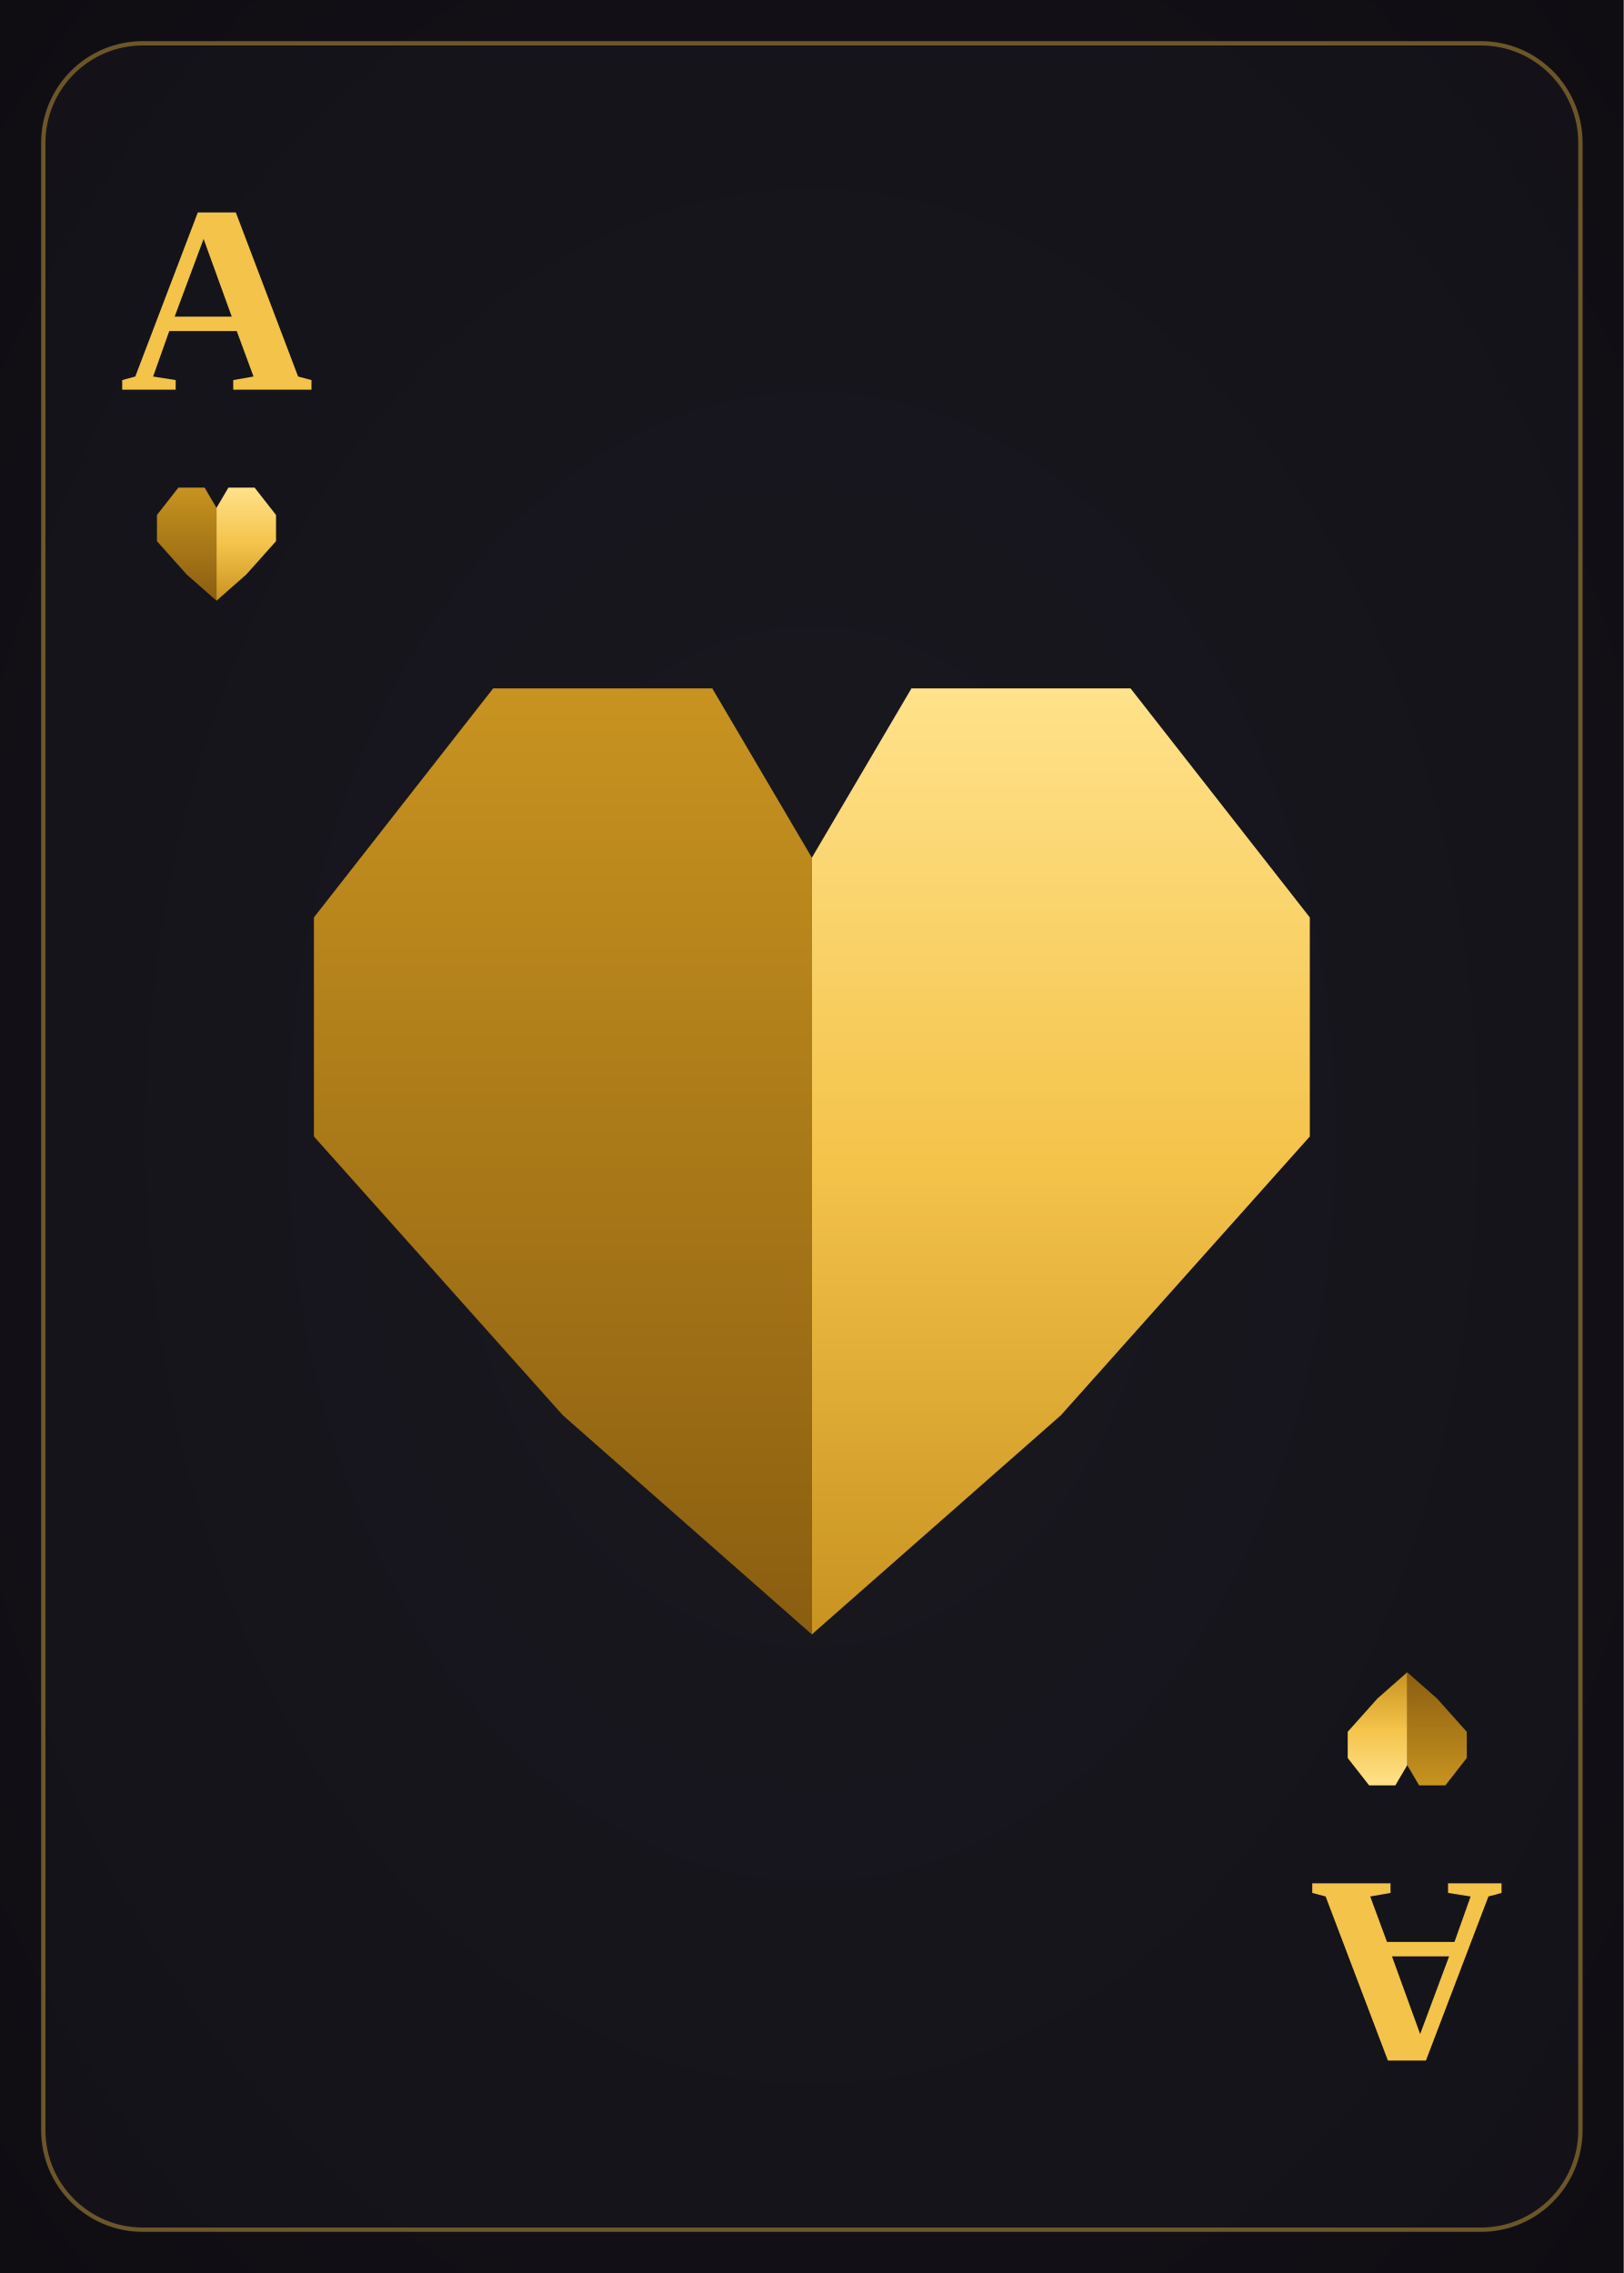
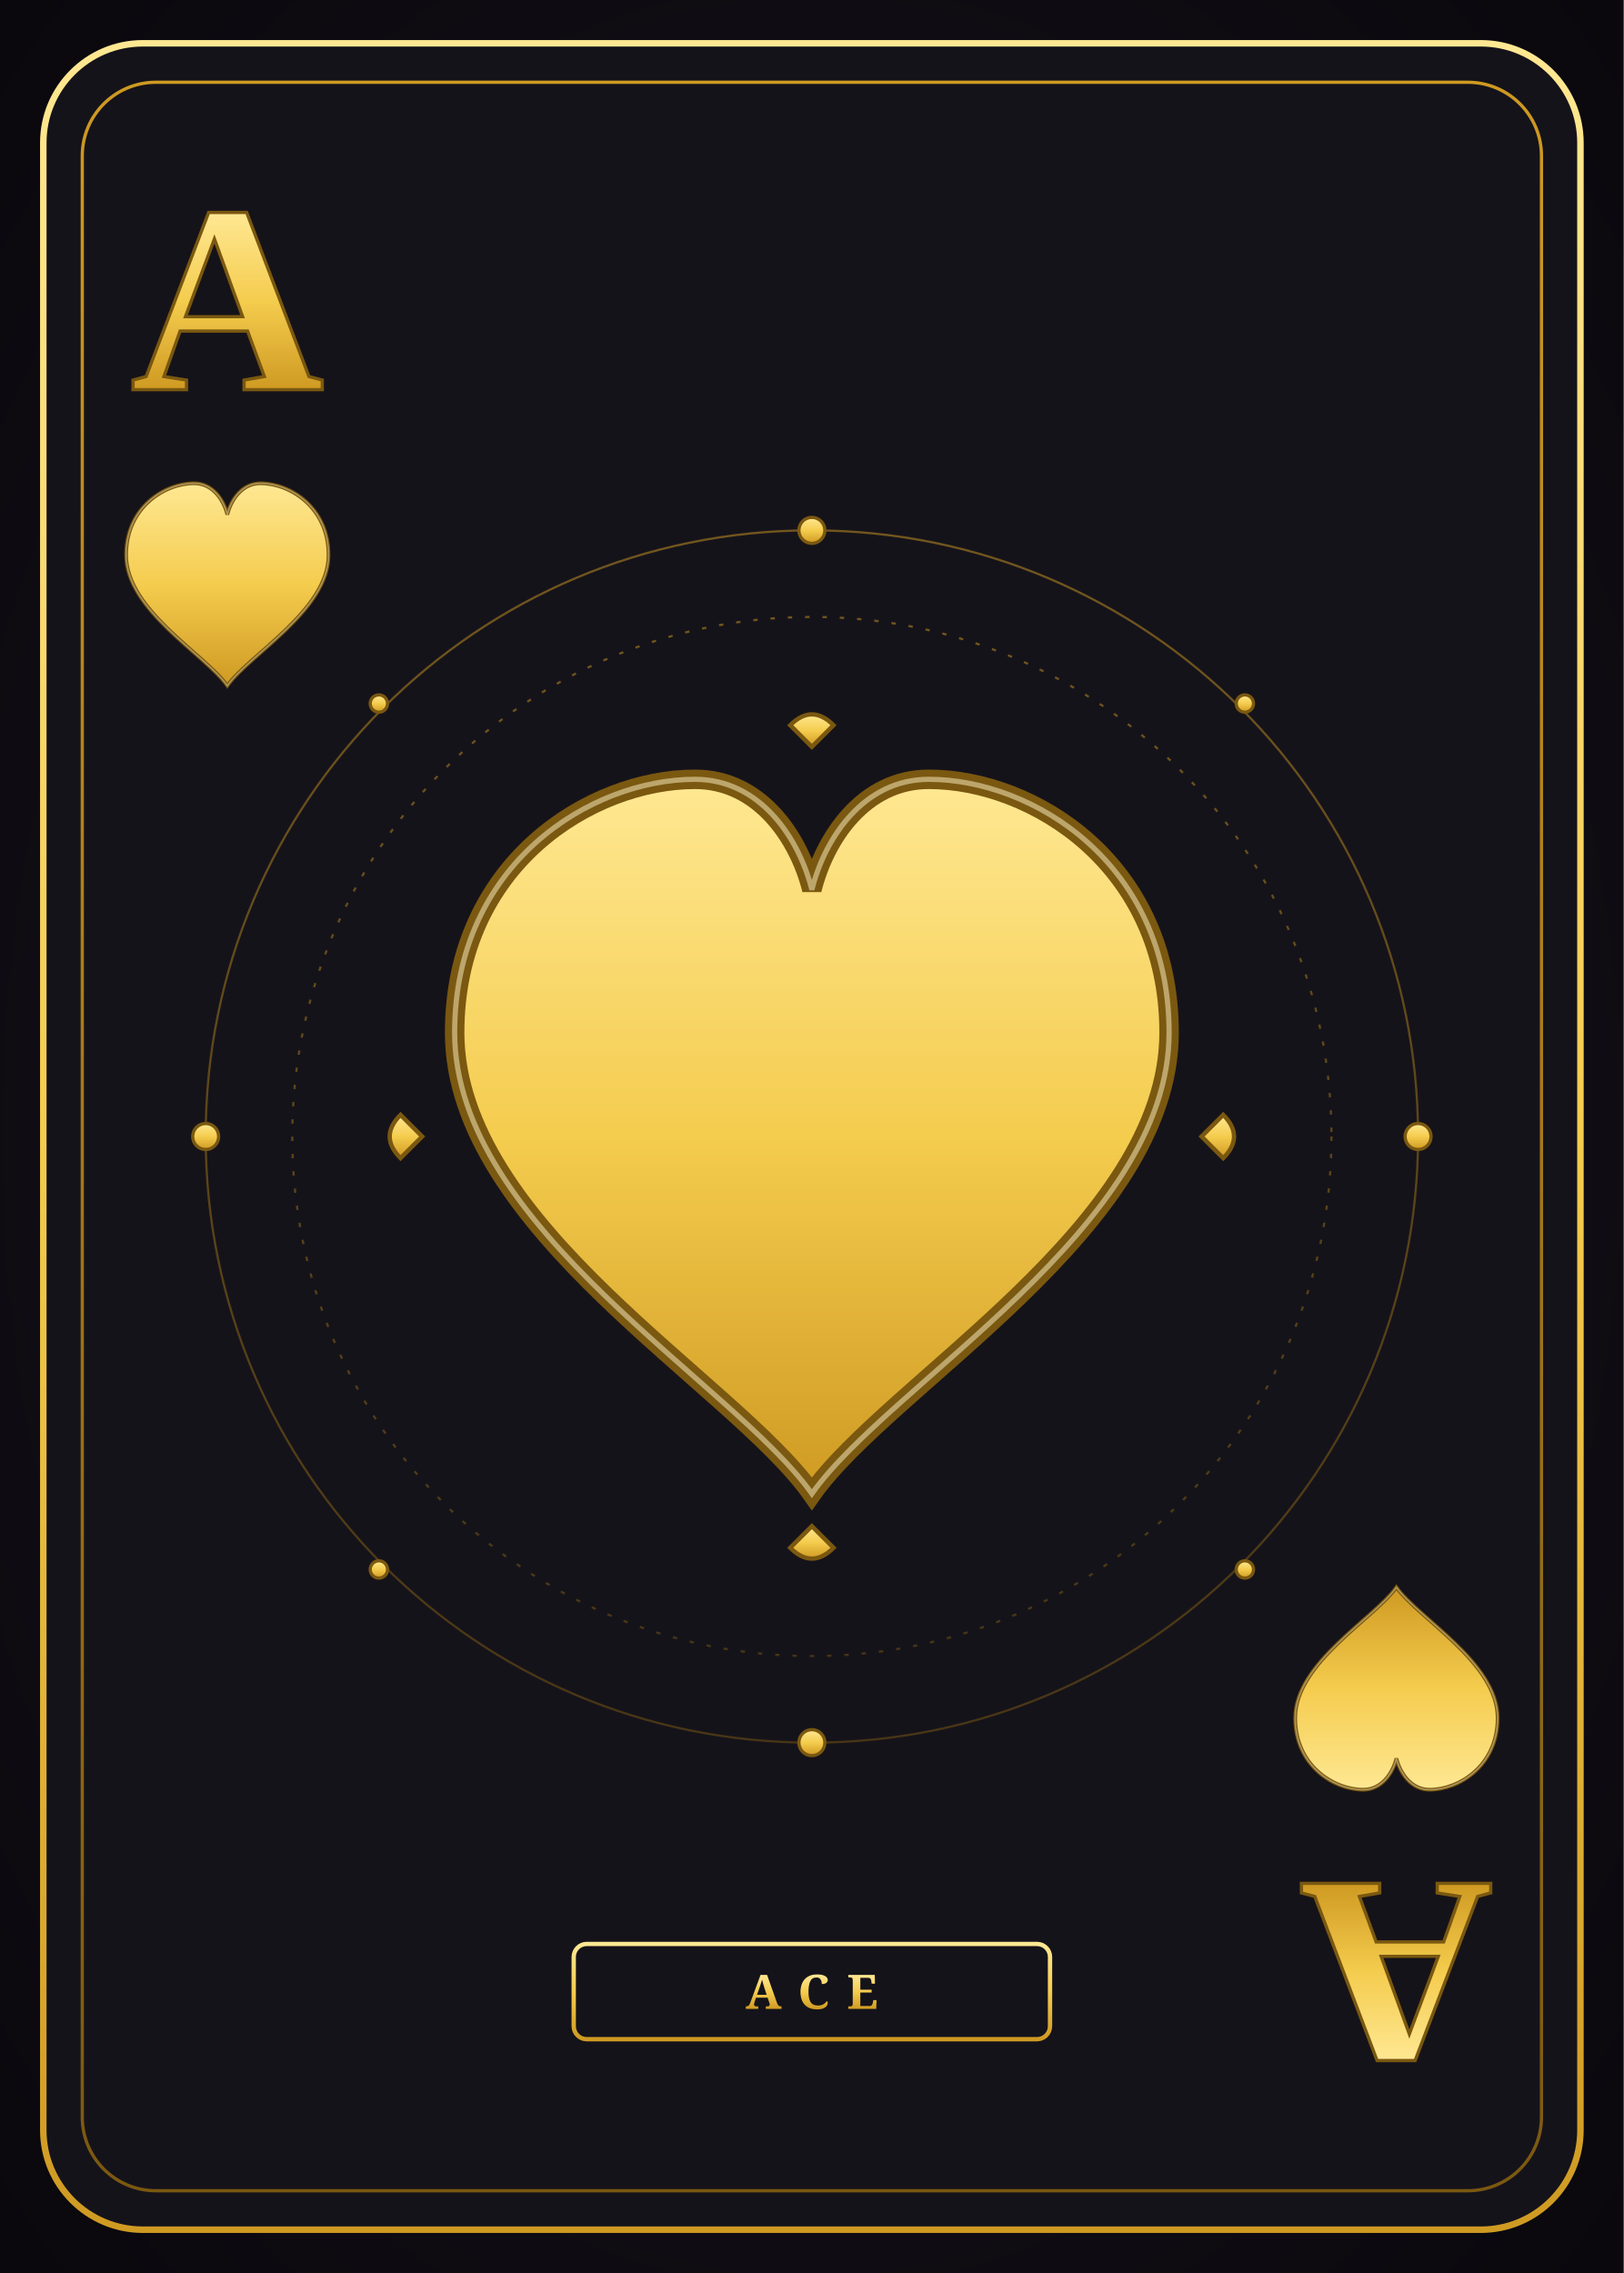
<svg xmlns="http://www.w3.org/2000/svg" viewBox="0 0 750 1050" width="750" height="1050">
  <defs>
    <linearGradient id="goldGrad" x1="0" y1="0" x2="0" y2="1">
-       <stop offset="0%" stop-color="#ffe28a" />
-       <stop offset="50%" stop-color="#f4c34a" />
-       <stop offset="100%" stop-color="#c89320" />
-     </linearGradient>
-     <linearGradient id="goldGradFlip" x1="0" y1="1" x2="0" y2="0">
-       <stop offset="0%" stop-color="#ffe28a" />
-       <stop offset="50%" stop-color="#f4c34a" />
-       <stop offset="100%" stop-color="#c89320" />
+       <stop offset="0%" stop-color="#ffe893" />
+       <stop offset="50%" stop-color="#f4cc4e" />
+       <stop offset="100%" stop-color="#cf9a22" />
    </linearGradient>
    <linearGradient id="goldDark" x1="0" y1="0" x2="0" y2="1">
-       <stop offset="0%" stop-color="#c89320" />
-       <stop offset="100%" stop-color="#8a5e10" />
+       <stop offset="0%" stop-color="#cf9a22" />
+       <stop offset="100%" stop-color="#7a5810" />
    </linearGradient>
    <radialGradient id="bgVignette" cx="50%" cy="50%" r="70%">
      <stop offset="0%" stop-color="#1a1820" />
-       <stop offset="100%" stop-color="#0f0d12" />
+       <stop offset="100%" stop-color="#0a080d" />
    </radialGradient>
  </defs>
  <rect width="750" height="1050" fill="url(#bgVignette)" />
-   <rect x="20" y="20" width="710" height="1010" rx="46" ry="46" fill="#1a1820" stroke="#f4c34a" stroke-width="2" opacity="0.4" />
-   <g font-family="Georgia, 'Times New Roman', serif" font-weight="700" fill="#f4c34a">
-     <text x="100" y="180" font-size="124" text-anchor="middle">A</text>
-     <g transform="translate(100 250)">
-       <g transform="rotate(0) scale(0.55)">
-         <path d="M 0 50 L -25 28 L -50 0 L -50 -22 L -32 -45 L -10 -45 L 0 -28 L 0 50 Z" fill="url(#goldDark)" />
-         <path d="M 0 50 L 25 28 L 50 0 L 50 -22 L 32 -45 L 10 -45 L 0 -28 L 0 50 Z" fill="url(#goldGrad)" />
-       </g>
+   <rect x="20" y="20" width="710" height="1010" rx="46" ry="46" fill="#15131a" stroke="url(#goldGrad)" stroke-width="3" />
+   <rect x="38" y="38" width="674" height="974" rx="34" ry="34" fill="none" stroke="url(#goldDark)" stroke-width="1.5" />
+   <g font-family="Georgia, 'Times New Roman', serif" font-weight="700" fill="url(#goldGrad)">
+     <text x="105" y="180" font-size="124" text-anchor="middle" stroke="#7a5810" stroke-width="1.5">A</text>
+     <g transform="translate(105 270) rotate(0) scale(0.85)">
+       <path d="M 0 55 C -12 38 -55 14 -55 -16 C -55 -42 -34 -55 -18 -55 C -8 -55 -2 -46 0 -38 C 2 -46 8 -55 18 -55 C 34 -55 55 -42 55 -16 C 55 14 12 38 0 55 Z" fill="url(#goldGrad)" stroke="#7a5810" stroke-width="2" />
+       <path d="M 0 55 C -12 38 -55 14 -55 -16 C -55 -42 -34 -55 -18 -55 C -8 -55 -2 -46 0 -38 C 2 -46 8 -55 18 -55 C 34 -55 55 -42 55 -16 C 55 14 12 38 0 55 Z" fill="none" stroke="#fff4c8" stroke-width="0.8" opacity="0.4" />
    </g>
  </g>
  <g transform="rotate(180 375 525)">
-     <g font-family="Georgia, 'Times New Roman', serif" font-weight="700" fill="#f4c34a">
-       <text x="100" y="180" font-size="124" text-anchor="middle">A</text>
-       <g transform="translate(100 250)">
-         <g transform="rotate(0) scale(0.55)">
-           <path d="M 0 50 L -25 28 L -50 0 L -50 -22 L -32 -45 L -10 -45 L 0 -28 L 0 50 Z" fill="url(#goldDark)" />
-           <path d="M 0 50 L 25 28 L 50 0 L 50 -22 L 32 -45 L 10 -45 L 0 -28 L 0 50 Z" fill="url(#goldGrad)" />
-         </g>
+     <g font-family="Georgia, 'Times New Roman', serif" font-weight="700" fill="url(#goldGrad)">
+       <text x="105" y="180" font-size="124" text-anchor="middle" stroke="#7a5810" stroke-width="1.5">A</text>
+       <g transform="translate(105 270) rotate(0) scale(0.85)">
+         <path d="M 0 55 C -12 38 -55 14 -55 -16 C -55 -42 -34 -55 -18 -55 C -8 -55 -2 -46 0 -38 C 2 -46 8 -55 18 -55 C 34 -55 55 -42 55 -16 C 55 14 12 38 0 55 Z" fill="url(#goldGrad)" stroke="#7a5810" stroke-width="2" />
+         <path d="M 0 55 C -12 38 -55 14 -55 -16 C -55 -42 -34 -55 -18 -55 C -8 -55 -2 -46 0 -38 C 2 -46 8 -55 18 -55 C 34 -55 55 -42 55 -16 C 55 14 12 38 0 55 Z" fill="none" stroke="#fff4c8" stroke-width="0.8" opacity="0.4" />
      </g>
    </g>
  </g>
  <g transform="translate(375 525)">
-     <g transform="rotate(0) scale(4.6)">
-       <path d="M 0 50 L -25 28 L -50 0 L -50 -22 L -32 -45 L -10 -45 L 0 -28 L 0 50 Z" fill="url(#goldDark)" />
-       <path d="M 0 50 L 25 28 L 50 0 L 50 -22 L 32 -45 L 10 -45 L 0 -28 L 0 50 Z" fill="url(#goldGrad)" />
+     <g stroke="url(#goldDark)" stroke-width="1" fill="none" opacity="0.5">
+       <circle r="280" />
+       <circle r="240" stroke-dasharray="2 6" />
+     </g>
+     <g fill="url(#goldGrad)" stroke="#7a5810" stroke-width="1.5">
+       <circle cx="0" cy="-280" r="6" />
+       <circle cx="0" cy="280" r="6" />
+       <circle cx="-280" cy="0" r="6" />
+       <circle cx="280" cy="0" r="6" />
+       <circle cx="-200" cy="-200" r="4" />
+       <circle cx="200" cy="-200" r="4" />
+       <circle cx="-200" cy="200" r="4" />
+       <circle cx="200" cy="200" r="4" />
+     </g>
+     <g fill="url(#goldGrad)" stroke="#7a5810" stroke-width="2">
+       <path d="M -190 -10 Q -200 0 -190 10 L -180 0 Z" />
+       <path d="M 190 -10 Q 200 0 190 10 L 180 0 Z" />
+       <path d="M -10 -190 Q 0 -200 10 -190 L 0 -180 Z" />
+       <path d="M -10 190 Q 0 200 10 190 L 0 180 Z" />
+     </g>
+     <g transform="scale(3)">
+       <path d="M 0 55 C -12 38 -55 14 -55 -16 C -55 -42 -34 -55 -18 -55 C -8 -55 -2 -46 0 -38 C 2 -46 8 -55 18 -55 C 34 -55 55 -42 55 -16 C 55 14 12 38 0 55 Z" fill="url(#goldGrad)" stroke="#7a5810" stroke-width="3" />
+       <path d="M 0 55 C -12 38 -55 14 -55 -16 C -55 -42 -34 -55 -18 -55 C -8 -55 -2 -46 0 -38 C 2 -46 8 -55 18 -55 C 34 -55 55 -42 55 -16 C 55 14 12 38 0 55 Z" fill="none" stroke="#fff4c8" stroke-width="0.8" opacity="0.5" />
    </g>
  </g>
+   <g transform="translate(375 920)">
+     <rect x="-110" y="-22" width="220" height="44" rx="6" fill="none" stroke="url(#goldGrad)" stroke-width="2" />
+     <text y="8" text-anchor="middle" font-family="Georgia, serif" font-weight="700" font-size="22" fill="url(#goldGrad)" letter-spacing="8">ACE</text>
+   </g>
</svg>
